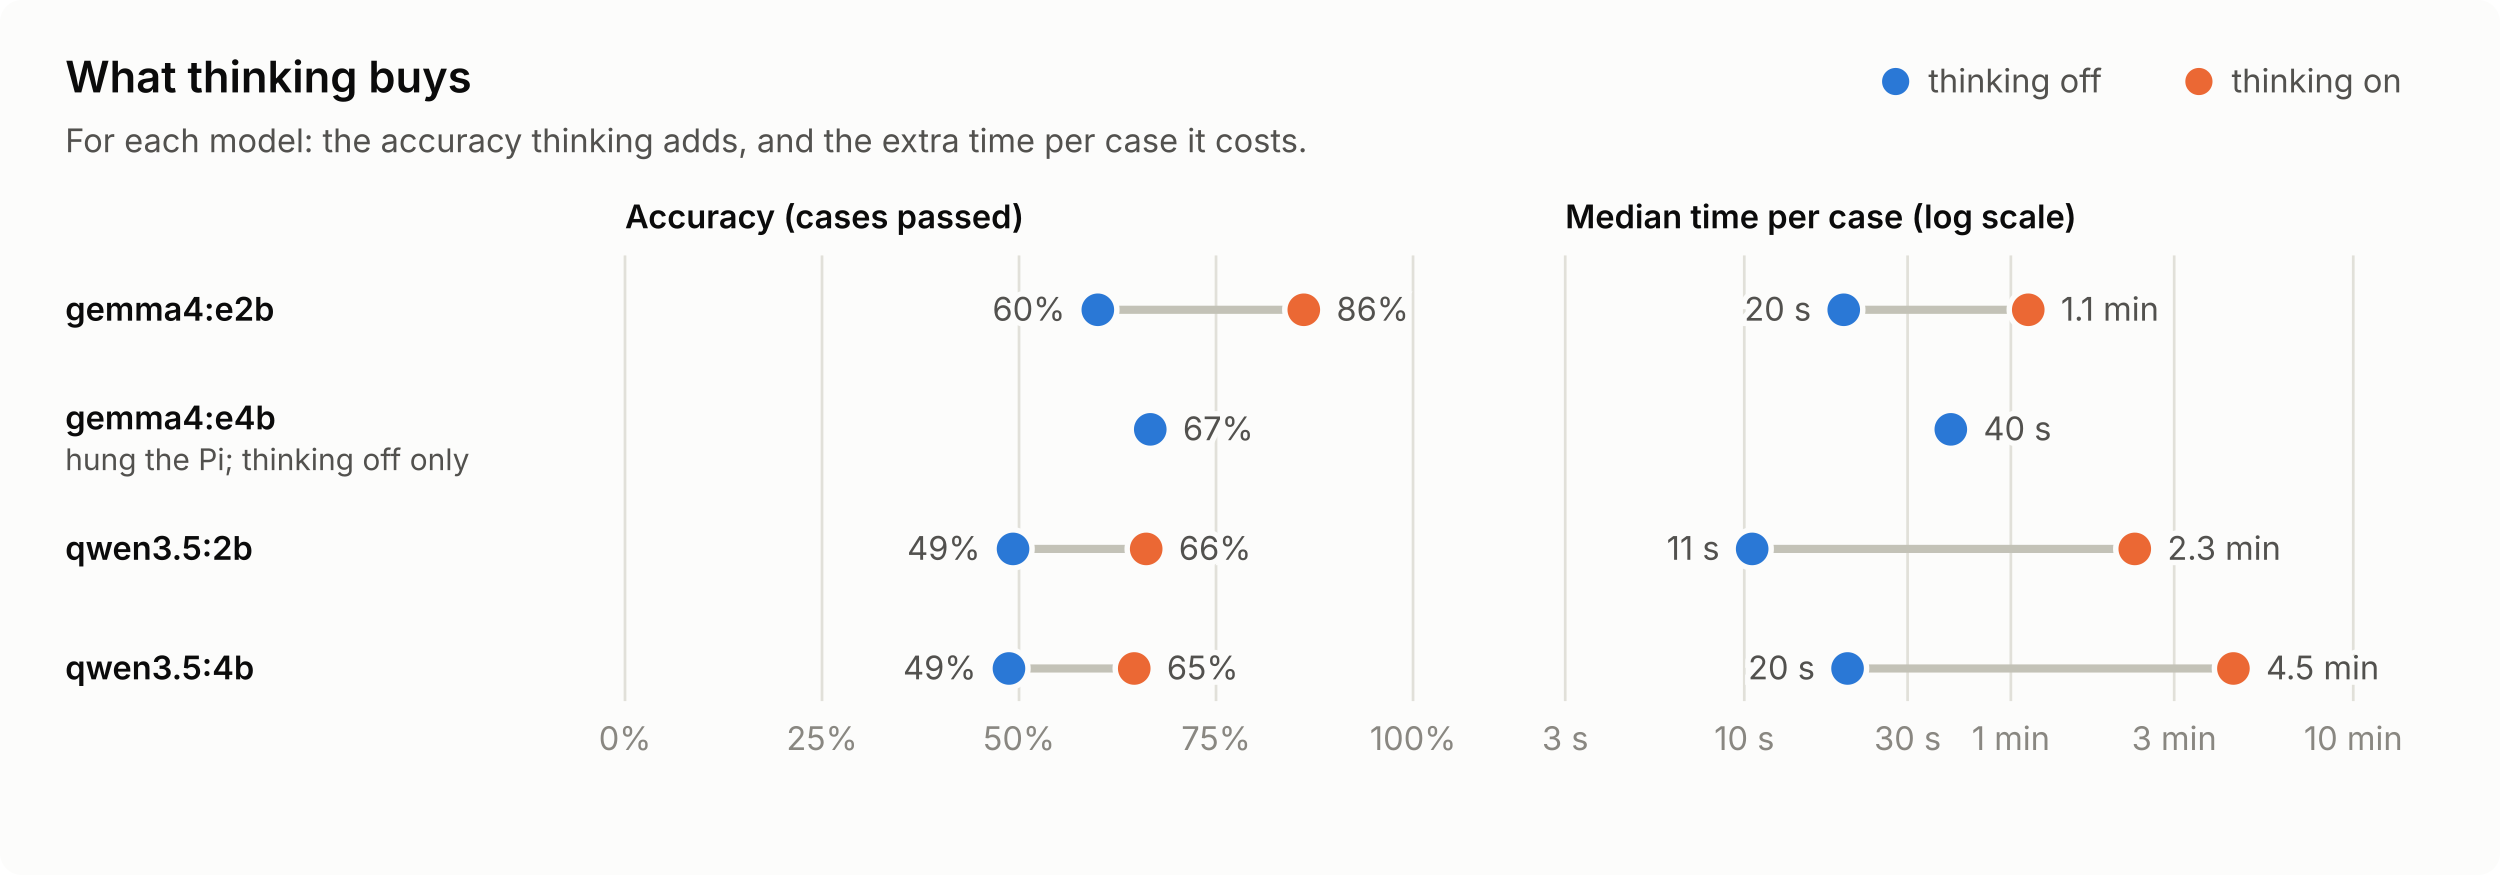
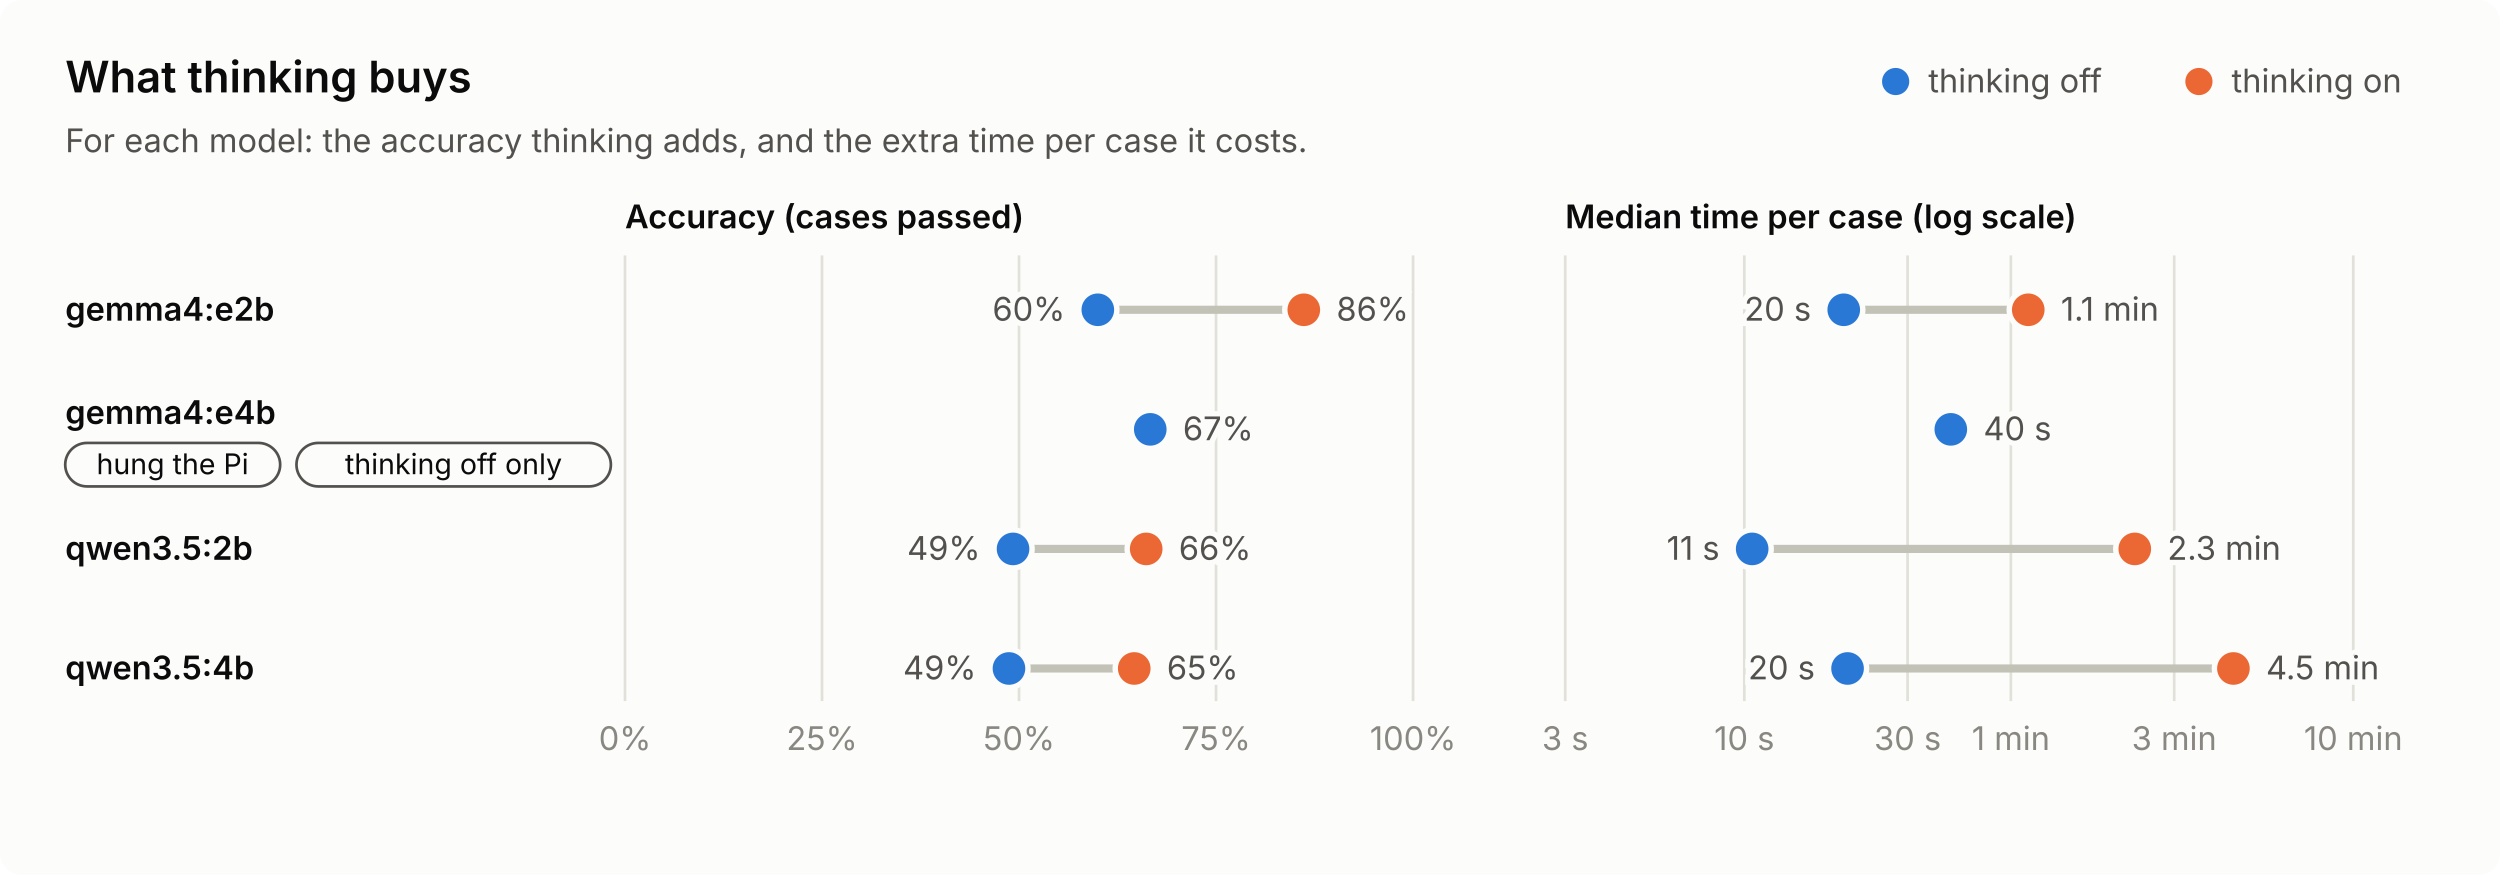
<svg xmlns="http://www.w3.org/2000/svg" width="920" height="322" viewBox="0 0 920 322" role="img" aria-label="What thinking buys">
  <rect width="920" height="322" rx="8" fill="#fcfcfb" />
  <text x="24.0" y="34.0" font-size="16" font-weight="600" text-anchor="start" fill="#0b0b0b" font-family="system-ui, -apple-system, Segoe UI, sans-serif">What thinking buys</text>
  <text x="24.0" y="56.0" font-size="12" font-weight="normal" text-anchor="start" fill="#52514e" font-family="system-ui, -apple-system, Segoe UI, sans-serif">For each model: the accuracy thinking adds, and the extra time per case it costs.</text>
  <circle cx="697.6" cy="30.0" r="6" fill="#2a78d6" stroke="#fcfcfb" stroke-width="2" />
  <text x="709.6" y="34.0" font-size="12" font-weight="normal" text-anchor="start" fill="#52514e" font-family="system-ui, -apple-system, Segoe UI, sans-serif">thinking off</text>
  <circle cx="809.2" cy="30.0" r="6" fill="#eb6834" stroke="#fcfcfb" stroke-width="2" />
  <text x="821.2" y="34.0" font-size="12" font-weight="normal" text-anchor="start" fill="#52514e" font-family="system-ui, -apple-system, Segoe UI, sans-serif">thinking on</text>
  <text x="230.0" y="84.0" font-size="12" font-weight="600" text-anchor="start" fill="#0b0b0b" font-family="system-ui, -apple-system, Segoe UI, sans-serif">Accuracy (cases passed)</text>
  <text x="576.0" y="84.0" font-size="12" font-weight="600" text-anchor="start" fill="#0b0b0b" font-family="system-ui, -apple-system, Segoe UI, sans-serif">Median time per case (log scale)</text>
  <line x1="230.0" y1="94.0" x2="230.0" y2="258.0" stroke="#e1e0d9" stroke-width="1" />
  <text x="230.0" y="276.0" font-size="12" font-weight="normal" text-anchor="middle" fill="#898781" font-family="system-ui, -apple-system, Segoe UI, sans-serif">0%</text>
  <line x1="302.5" y1="94.0" x2="302.5" y2="258.0" stroke="#e1e0d9" stroke-width="1" />
  <text x="302.5" y="276.0" font-size="12" font-weight="normal" text-anchor="middle" fill="#898781" font-family="system-ui, -apple-system, Segoe UI, sans-serif">25%</text>
  <line x1="375.0" y1="94.0" x2="375.0" y2="258.0" stroke="#e1e0d9" stroke-width="1" />
  <text x="375.0" y="276.0" font-size="12" font-weight="normal" text-anchor="middle" fill="#898781" font-family="system-ui, -apple-system, Segoe UI, sans-serif">50%</text>
  <line x1="447.5" y1="94.0" x2="447.5" y2="258.0" stroke="#e1e0d9" stroke-width="1" />
  <text x="447.5" y="276.0" font-size="12" font-weight="normal" text-anchor="middle" fill="#898781" font-family="system-ui, -apple-system, Segoe UI, sans-serif">75%</text>
  <line x1="520.0" y1="94.0" x2="520.0" y2="258.0" stroke="#e1e0d9" stroke-width="1" />
  <text x="520.0" y="276.0" font-size="12" font-weight="normal" text-anchor="middle" fill="#898781" font-family="system-ui, -apple-system, Segoe UI, sans-serif">100%</text>
  <line x1="576.0" y1="94.0" x2="576.0" y2="258.0" stroke="#e1e0d9" stroke-width="1" />
  <text x="576.0" y="276.0" font-size="12" font-weight="normal" text-anchor="middle" fill="#898781" font-family="system-ui, -apple-system, Segoe UI, sans-serif">3 s</text>
  <line x1="641.9" y1="94.0" x2="641.9" y2="258.0" stroke="#e1e0d9" stroke-width="1" />
  <text x="641.9" y="276.0" font-size="12" font-weight="normal" text-anchor="middle" fill="#898781" font-family="system-ui, -apple-system, Segoe UI, sans-serif">10 s</text>
  <line x1="702.0" y1="94.0" x2="702.0" y2="258.0" stroke="#e1e0d9" stroke-width="1" />
  <text x="702.0" y="276.0" font-size="12" font-weight="normal" text-anchor="middle" fill="#898781" font-family="system-ui, -apple-system, Segoe UI, sans-serif">30 s</text>
  <line x1="740.0" y1="94.0" x2="740.0" y2="258.0" stroke="#e1e0d9" stroke-width="1" />
  <text x="740.0" y="276.0" font-size="12" font-weight="normal" text-anchor="middle" fill="#898781" font-family="system-ui, -apple-system, Segoe UI, sans-serif">1 min</text>
  <line x1="800.1" y1="94.0" x2="800.1" y2="258.0" stroke="#e1e0d9" stroke-width="1" />
  <text x="800.1" y="276.0" font-size="12" font-weight="normal" text-anchor="middle" fill="#898781" font-family="system-ui, -apple-system, Segoe UI, sans-serif">3 min</text>
  <line x1="866.0" y1="94.0" x2="866.0" y2="258.0" stroke="#e1e0d9" stroke-width="1" />
  <text x="866.0" y="276.0" font-size="12" font-weight="normal" text-anchor="middle" fill="#898781" font-family="system-ui, -apple-system, Segoe UI, sans-serif">10 min</text>
  <text x="24.0" y="118.0" font-size="12" font-weight="600" text-anchor="start" fill="#0b0b0b" font-family="system-ui, -apple-system, Segoe UI, sans-serif">gemma4:e2b</text>
  <line x1="404.0" y1="114.0" x2="479.8" y2="114.0" stroke="#c3c2b7" stroke-width="3" />
  <circle cx="404.0" cy="114.0" r="7" fill="#2a78d6" stroke="#fcfcfb" stroke-width="2" />
  <circle cx="479.8" cy="114.0" r="7" fill="#eb6834" stroke="#fcfcfb" stroke-width="2" />
  <text x="392.0" y="118.0" font-size="12" font-weight="normal" text-anchor="end" fill="#52514e" stroke="#fcfcfb" stroke-width="4" paint-order="stroke" font-family="system-ui, -apple-system, Segoe UI, sans-serif">60%</text>
  <text x="491.8" y="118.0" font-size="12" font-weight="normal" text-anchor="start" fill="#52514e" stroke="#fcfcfb" stroke-width="4" paint-order="stroke" font-family="system-ui, -apple-system, Segoe UI, sans-serif">86%</text>
  <line x1="678.5" y1="114.0" x2="746.4" y2="114.0" stroke="#c3c2b7" stroke-width="3" />
  <circle cx="678.5" cy="114.0" r="7" fill="#2a78d6" stroke="#fcfcfb" stroke-width="2" />
  <circle cx="746.4" cy="114.0" r="7" fill="#eb6834" stroke="#fcfcfb" stroke-width="2" />
  <text x="666.5" y="118.0" font-size="12" font-weight="normal" text-anchor="end" fill="#52514e" stroke="#fcfcfb" stroke-width="4" paint-order="stroke" font-family="system-ui, -apple-system, Segoe UI, sans-serif">20 s</text>
  <text x="758.4" y="118.0" font-size="12" font-weight="normal" text-anchor="start" fill="#52514e" stroke="#fcfcfb" stroke-width="4" paint-order="stroke" font-family="system-ui, -apple-system, Segoe UI, sans-serif">1.1 min</text>
-   <text x="24.0" y="158.0" font-size="12" font-weight="600" text-anchor="start" fill="#0b0b0b" font-family="system-ui, -apple-system, Segoe UI, sans-serif">gemma4:e4b</text>
-   <text x="24.0" y="173.0" font-size="11" font-weight="normal" text-anchor="start" fill="#52514e" font-family="system-ui, -apple-system, Segoe UI, sans-serif">hung the Pi; thinking off only</text>
+   <text x="24.0" y="156.0" font-size="12" font-weight="600" text-anchor="start" fill="#0b0b0b" font-family="system-ui, -apple-system, Segoe UI, sans-serif">gemma4:e4b</text>
+   <rect x="24.0" y="163.0" width="79.1" height="16" rx="8" fill="none" stroke="#52514e" stroke-width="1" />
+   <text x="63.5" y="174.5" font-size="10.5" font-weight="normal" text-anchor="middle" fill="#0b0b0b" font-family="system-ui, -apple-system, Segoe UI, sans-serif">hung the Pi</text>
+   <rect x="109.1" y="163.0" width="115.7" height="16" rx="8" fill="none" stroke="#52514e" stroke-width="1" />
+   <text x="166.9" y="174.5" font-size="10.5" font-weight="normal" text-anchor="middle" fill="#0b0b0b" font-family="system-ui, -apple-system, Segoe UI, sans-serif">thinking off only</text>
  <circle cx="423.3" cy="158.0" r="7" fill="#2a78d6" stroke="#fcfcfb" stroke-width="2" />
  <text x="435.3" y="162.0" font-size="12" font-weight="normal" text-anchor="start" fill="#52514e" stroke="#fcfcfb" stroke-width="4" paint-order="stroke" font-family="system-ui, -apple-system, Segoe UI, sans-serif">67%</text>
  <circle cx="717.9" cy="158.0" r="7" fill="#2a78d6" stroke="#fcfcfb" stroke-width="2" />
  <text x="729.9" y="162.0" font-size="12" font-weight="normal" text-anchor="start" fill="#52514e" stroke="#fcfcfb" stroke-width="4" paint-order="stroke" font-family="system-ui, -apple-system, Segoe UI, sans-serif">40 s</text>
  <text x="24.0" y="206.0" font-size="12" font-weight="600" text-anchor="start" fill="#0b0b0b" font-family="system-ui, -apple-system, Segoe UI, sans-serif">qwen3.5:2b</text>
  <line x1="372.8" y1="202.0" x2="421.8" y2="202.0" stroke="#c3c2b7" stroke-width="3" />
  <circle cx="372.8" cy="202.0" r="7" fill="#2a78d6" stroke="#fcfcfb" stroke-width="2" />
  <circle cx="421.8" cy="202.0" r="7" fill="#eb6834" stroke="#fcfcfb" stroke-width="2" />
  <text x="360.8" y="206.0" font-size="12" font-weight="normal" text-anchor="end" fill="#52514e" stroke="#fcfcfb" stroke-width="4" paint-order="stroke" font-family="system-ui, -apple-system, Segoe UI, sans-serif">49%</text>
  <text x="433.8" y="206.0" font-size="12" font-weight="normal" text-anchor="start" fill="#52514e" stroke="#fcfcfb" stroke-width="4" paint-order="stroke" font-family="system-ui, -apple-system, Segoe UI, sans-serif">66%</text>
  <line x1="644.8" y1="202.0" x2="785.6" y2="202.0" stroke="#c3c2b7" stroke-width="3" />
  <circle cx="644.8" cy="202.0" r="7" fill="#2a78d6" stroke="#fcfcfb" stroke-width="2" />
  <circle cx="785.6" cy="202.0" r="7" fill="#eb6834" stroke="#fcfcfb" stroke-width="2" />
  <text x="632.8" y="206.0" font-size="12" font-weight="normal" text-anchor="end" fill="#52514e" stroke="#fcfcfb" stroke-width="4" paint-order="stroke" font-family="system-ui, -apple-system, Segoe UI, sans-serif">11 s</text>
  <text x="797.6" y="206.0" font-size="12" font-weight="normal" text-anchor="start" fill="#52514e" stroke="#fcfcfb" stroke-width="4" paint-order="stroke" font-family="system-ui, -apple-system, Segoe UI, sans-serif">2.3 min</text>
  <text x="24.0" y="250.0" font-size="12" font-weight="600" text-anchor="start" fill="#0b0b0b" font-family="system-ui, -apple-system, Segoe UI, sans-serif">qwen3.5:4b</text>
  <line x1="371.3" y1="246.0" x2="417.4" y2="246.0" stroke="#c3c2b7" stroke-width="3" />
  <circle cx="371.3" cy="246.0" r="7" fill="#2a78d6" stroke="#fcfcfb" stroke-width="2" />
  <circle cx="417.4" cy="246.0" r="7" fill="#eb6834" stroke="#fcfcfb" stroke-width="2" />
  <text x="359.3" y="250.0" font-size="12" font-weight="normal" text-anchor="end" fill="#52514e" stroke="#fcfcfb" stroke-width="4" paint-order="stroke" font-family="system-ui, -apple-system, Segoe UI, sans-serif">49%</text>
  <text x="429.4" y="250.0" font-size="12" font-weight="normal" text-anchor="start" fill="#52514e" stroke="#fcfcfb" stroke-width="4" paint-order="stroke" font-family="system-ui, -apple-system, Segoe UI, sans-serif">65%</text>
  <line x1="679.9" y1="246.0" x2="821.9" y2="246.0" stroke="#c3c2b7" stroke-width="3" />
  <circle cx="679.9" cy="246.0" r="7" fill="#2a78d6" stroke="#fcfcfb" stroke-width="2" />
  <circle cx="821.9" cy="246.0" r="7" fill="#eb6834" stroke="#fcfcfb" stroke-width="2" />
  <text x="667.9" y="250.0" font-size="12" font-weight="normal" text-anchor="end" fill="#52514e" stroke="#fcfcfb" stroke-width="4" paint-order="stroke" font-family="system-ui, -apple-system, Segoe UI, sans-serif">20 s</text>
  <text x="833.9" y="250.0" font-size="12" font-weight="normal" text-anchor="start" fill="#52514e" stroke="#fcfcfb" stroke-width="4" paint-order="stroke" font-family="system-ui, -apple-system, Segoe UI, sans-serif">4.5 min</text>
</svg>
